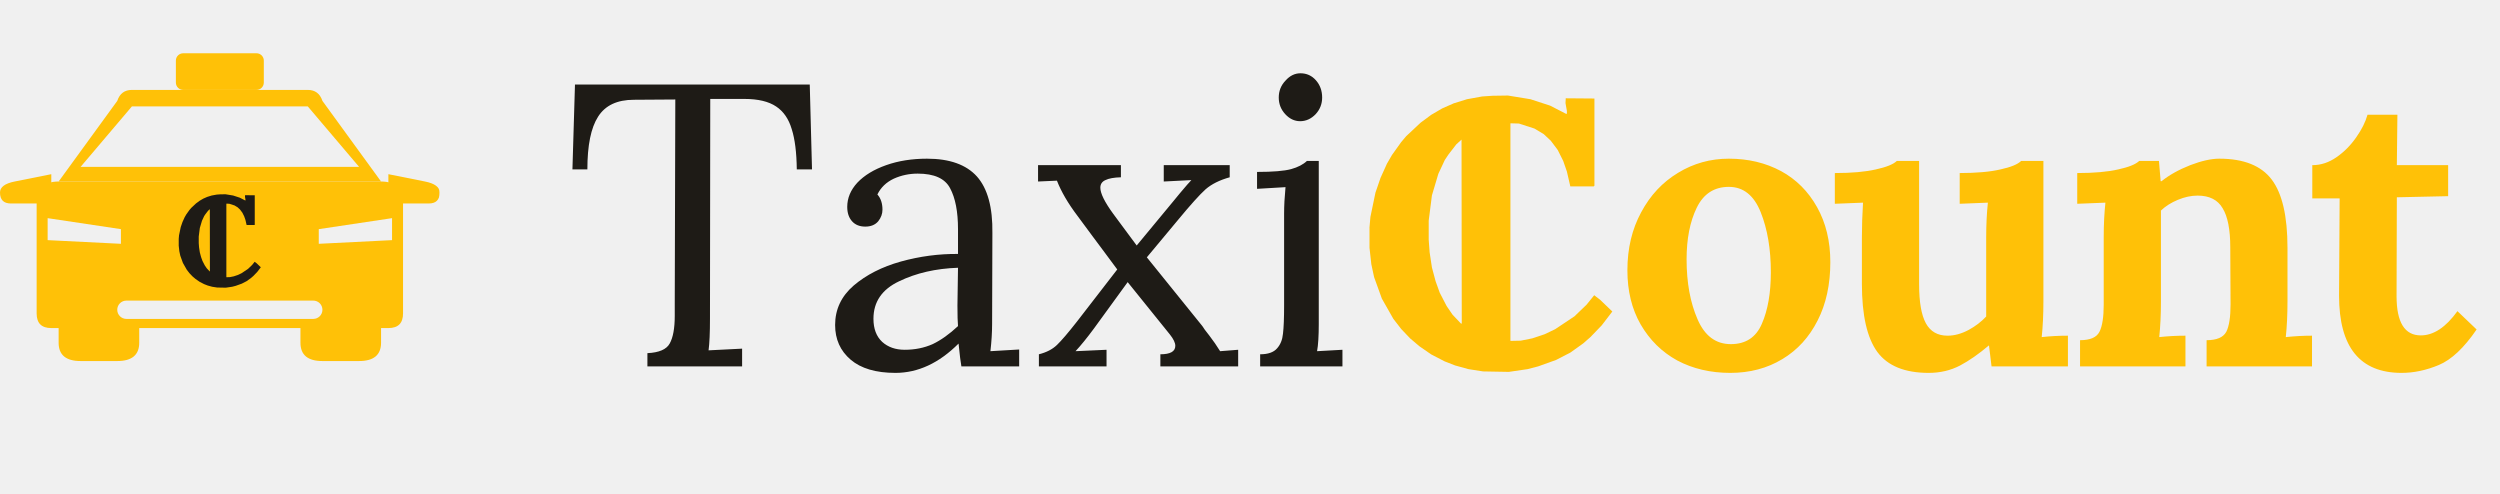
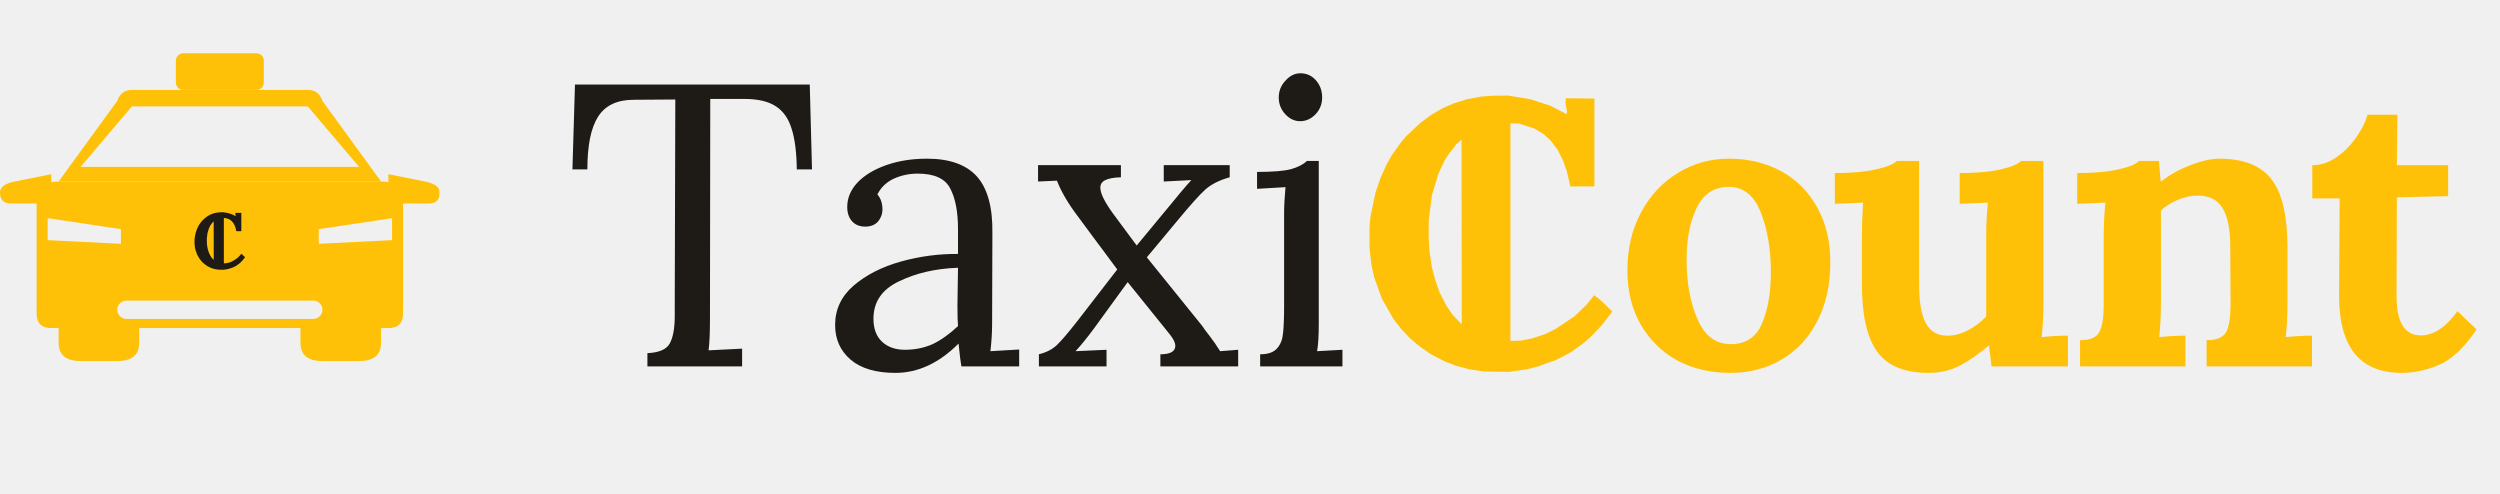
<svg xmlns="http://www.w3.org/2000/svg" viewBox="0 0 887 175" width="887" height="175">
  <g transform="translate(0,2) scale(1.3)">
    <defs>
      <mask id="m3">
        <rect width="120" height="120" fill="#000" />
        <g fill="#fff">
          <rect x="48" y="13" width="24" height="10" rx="2" />
          <path d="M16 48 L32 26 Q33 23 36 23 L84 23 Q87 23 88 26 L104 48 Z" />
          <path d="M10 54 Q10 48 16 48 L104 48 Q110 48 110 54 L110 84 Q110 88 106 88 L14 88 Q10 88 10 84 Z" />
          <path d="M14 46 L4 48 Q0 48.8 0 51 Q0 54 3 54 L14 54 Z" />
          <path d="M106 46 L116 48 Q120 48.8 120 51 Q120 54 117 54 L106 54 Z" />
          <path d="M16 84 L38 84 L38 92 Q38 97 32 97 L22 97 Q16 97 16 92 Z" />
          <path d="M82 84 L104 84 L104 92 Q104 97 98 97 L88 97 Q82 97 82 92 Z" />
        </g>
        <g fill="#000">
          <path d="M22 44 L36 27.5 L84 27.5 L98 44 Z" />
          <path d="M13 58 L33 61 L33 65 L13 64 Z" />
          <path d="M107 58 L87 61 L87 65 L107 64 Z" />
          <rect x="32" y="80.5" width="56" height="5" rx="2.5" />
        </g>
      </mask>
    </defs>
    <rect width="120" height="120" fill="#FFC107" mask="url(#m3)" />
-     <g transform="translate(60,64.25) scale(0.04235) translate(-270.5,-307)">
+     <g transform="translate(60,64.25) scale(0.026059) translate(-270.5,-307)">
      <path fill="#1E1B16" fill-rule="evenodd" d="M273.5,6.0L307.0,5.5L356.0,13.5L399.0,27.5L434.0,45.5L435.5,45.0L435.5,39.0L432.5,22.0L433.0,11.5L495.5,12.0L495.5,202.0L494.0,203.5L443.0,203.5L435.5,171.0L427.5,148.0L415.5,124.0L400.5,104.0L385.0,89.5L365.0,77.5L331.0,66.5L312.5,66.0L312.5,540.0L335.0,539.5L360.0,534.5L387.0,525.5L410.0,514.5L452.0,486.5L478.5,461.0L495.0,440.5L508.0,450.5L534.5,476.0L511.5,506.0L487.0,531.5L471.0,545.5L443.0,565.5L412.0,581.5L373.0,595.5L350.0,601.5L309.0,607.5L253.0,606.5L221.0,601.5L192.0,593.5L169.0,584.5L140.0,569.5L114.0,551.5L94.0,534.5L74.5,514.0L57.5,492.0L32.5,448.0L15.5,401.0L9.5,373.0L5.5,337.0L5.5,293.0L7.5,270.0L18.5,217.0L29.5,185.0L43.5,154.0L54.5,135.0L74.5,107.0L85.5,94.0L117.0,64.5L140.0,47.5L164.0,33.5L189.0,22.5L218.0,13.5L251.0,7.5ZM206.0,101.5L194.5,112.0L177.5,134.0L169.5,146.0L155.5,176.0L141.5,223.0L134.5,278.0L134.5,320.0L136.5,347.0L141.5,380.0L149.5,410.0L158.5,435.0L173.5,464.0L186.5,483.0L205.0,502.5L206.5,502.0Z" />
    </g>
  </g>
  <g transform="translate(200,130)">
    <path fill="#1E1B16" d="M29.7,-4.7Q35.9,-5 37.6,-8.1Q39.4,-11.3 39.4,-17.9L39.4,-22.3L39.6,-94.7L24.9,-94.6Q16,-94.6 12.2,-88.6Q8.4,-82.7 8.4,-69.9L3.1,-69.9L4,-100L87.3,-100L88.1,-69.9L82.7,-69.9Q82.6,-78.9 80.9,-84.2Q79.3,-89.6 75.4,-92.2Q71.4,-94.9 64.1,-94.9L52,-94.9L51.9,-17Q51.9,-9.4 51.4,-5.7L63.3,-6.3L63.3,0L29.7,0L29.7,-4.7ZM96.3,-14.7Q96.3,-23 102.9,-28.7Q109.6,-34.4 119.6,-37.2Q129.7,-40 139.9,-39.9L139.9,-48.7Q139.9,-58 137.1,-63.2Q134.4,-68.4 125.6,-68.4Q121.1,-68.4 117.1,-66.6Q113.1,-64.7 111.3,-61Q113.1,-59 113.1,-55.6Q113.1,-53.4 111.6,-51.5Q110,-49.6 107,-49.6Q104,-49.6 102.3,-51.5Q100.6,-53.4 100.6,-56.6Q100.6,-61.3 104.2,-65.2Q107.9,-69.1 114.4,-71.4Q120.9,-73.7 128.9,-73.7Q140.9,-73.7 146.6,-67.4Q152.3,-61 152.1,-47.3L152,-15.1Q152,-10.6 151.4,-5.4L161.6,-6L161.6,0L141.1,0Q140.7,-2.1 140.1,-8.1Q129.7,2.3 117.7,2.3Q107.3,2.3 101.8,-2.4Q96.3,-7.1 96.3,-14.7ZM139.9,-14.3Q139.7,-16.4 139.7,-21.6L139.9,-35Q128.1,-34.6 119,-30.2Q109.9,-25.9 109.9,-16.9Q109.9,-11.6 113,-8.7Q116.1,-5.9 121,-5.9Q126.4,-5.9 130.9,-7.9Q135.3,-10 139.9,-14.3ZM168.6,-4.3Q172.6,-5.3 175,-7.6Q177.4,-9.9 182.1,-15.9L196.4,-34.4Q194,-37.6 191.8,-40.6Q189.6,-43.6 187.7,-46.1L182.3,-53.4Q177.3,-60 175,-65.9L168.3,-65.6L168.3,-71.4L197.7,-71.4L197.7,-67.1Q194,-67 192.2,-66.1Q190.4,-65.3 190.4,-63.4Q190.4,-60.4 195,-54.1L203.3,-42.9L216.3,-58.6L218.6,-61.4Q221.7,-65.1 222.7,-66.1L212.9,-65.6L212.9,-71.4L236.3,-71.4L236.3,-67.1Q230.9,-65.6 227.7,-62.8Q224.6,-60 217.9,-51.9L206.9,-38.7L226.6,-14.3Q227.1,-13.4 229.1,-10.9Q231.1,-8.3 232.9,-5.4L239.3,-5.9L239.3,0L211.7,0L211.7,-4.3Q217,-4.3 217,-7.3Q217,-8.9 215.1,-11.3L200.1,-29.9L188.1,-13.4Q184.4,-8.4 181.6,-5.4L192.6,-5.9L192.6,0L168.6,0L168.6,-4.3ZM253.7,-95.4Q253.7,-98.9 256.1,-101.4Q258.4,-104 261.4,-104Q264.7,-104 266.9,-101.5Q269.1,-99 269.1,-95.4Q269.1,-92 266.8,-89.5Q264.4,-87 261.3,-87Q258.3,-87 256,-89.5Q253.7,-92 253.7,-95.4ZM247.1,-4.3Q251.3,-4.3 253.1,-6.4Q254.9,-8.4 255.2,-11.6Q255.6,-14.9 255.6,-21.7L255.6,-54.3Q255.6,-58.4 256.1,-63.6L246,-63L246,-69Q254.4,-69 258.1,-70Q261.7,-71 263.7,-72.9L267.9,-72.9L267.9,-15.1Q267.9,-8.7 267.3,-5.4L276.3,-5.9L276.3,0L247.1,0L247.1,-4.3Z" />
    <g transform="translate(285,0)">
      <g transform="translate(0,-97) scale(0.16287)">
        <path fill="#FFC107" fill-rule="evenodd" d="M273.5,6.0L307.0,5.5L356.0,13.5L399.0,27.5L434.0,45.5L435.5,45.0L435.5,39.0L432.5,22.0L433.0,11.5L495.5,12.0L495.5,202.0L494.0,203.5L443.0,203.5L435.5,171.0L427.5,148.0L415.5,124.0L400.5,104.0L385.0,89.5L365.0,77.5L331.0,66.5L312.5,66.0L312.5,540.0L335.0,539.5L360.0,534.5L387.0,525.5L410.0,514.5L452.0,486.5L478.5,461.0L495.0,440.5L508.0,450.5L534.5,476.0L511.5,506.0L487.0,531.5L471.0,545.5L443.0,565.5L412.0,581.5L373.0,595.5L350.0,601.5L309.0,607.5L253.0,606.5L221.0,601.5L192.0,593.5L169.0,584.5L140.0,569.5L114.0,551.5L94.0,534.5L74.5,514.0L57.5,492.0L32.5,448.0L15.5,401.0L9.5,373.0L5.5,337.0L5.5,293.0L7.5,270.0L18.5,217.0L29.5,185.0L43.5,154.0L54.5,135.0L74.5,107.0L85.5,94.0L117.0,64.5L140.0,47.5L164.0,33.5L189.0,22.5L218.0,13.5L251.0,7.5ZM206.0,101.5L194.5,112.0L177.5,134.0L169.5,146.0L155.5,176.0L141.5,223.0L134.5,278.0L134.5,320.0L136.5,347.0L141.5,380.0L149.5,410.0L158.5,435.0L173.5,464.0L186.5,483.0L205.0,502.5L206.5,502.0Z" />
      </g>
    </g>
    <g transform="translate(373,0)">
      <path fill="#FFC107" d="M4.4,-34.1Q4.4,-45.7 9.3,-54.7Q14.1,-63.7 22.4,-68.7Q30.6,-73.7 40.4,-73.7Q50.7,-73.7 58.9,-69.3Q67,-64.9 71.7,-56.5Q76.4,-48.1 76.4,-37Q76.4,-25.1 71.9,-16.3Q67.4,-7.4 59.4,-2.6Q51.3,2.3 40.9,2.3Q30.4,2.3 22.1,-2.1Q13.9,-6.6 9.1,-14.9Q4.4,-23.1 4.4,-34.1ZM55.3,-33.4Q55.3,-45.7 51.7,-54.7Q48.1,-63.7 40.4,-63.7Q32.6,-63.7 29,-56.3Q25.4,-48.9 25.4,-38Q25.4,-25.6 29.3,-16.7Q33.1,-7.9 41.1,-7.9Q49,-7.9 52.1,-15.1Q55.3,-22.4 55.3,-33.4ZM87.6,-29.3L87.6,-45.7Q87.6,-51.7 88,-58.1L78,-57.7L78,-68.6Q87,-68.6 92.6,-69.9Q98.1,-71.1 100,-72.9L107.9,-72.9L107.9,-29.1Q107.9,-19.7 110.3,-15.3Q112.7,-10.9 118,-10.9Q121.6,-10.9 125.4,-12.9Q129.1,-14.9 131.7,-17.7L131.7,-45.7Q131.7,-52.4 132.3,-58.1L122.3,-57.7L122.3,-68.6Q131.3,-68.6 136.8,-69.9Q142.3,-71.1 144.1,-72.9L152,-72.9L152,-23Q152,-16.1 151.4,-10.4Q156,-10.9 160.7,-10.9L160.7,0L133.6,0L132.7,-7.4L132.6,-7.4Q127.3,-2.9 122.4,-0.3Q117.4,2.3 111.3,2.3Q98.6,2.3 93.1,-5.1Q87.6,-12.6 87.6,-29.3ZM165,-9.3Q170.4,-9.3 171.9,-12.3Q173.4,-15.3 173.4,-22L173.4,-46Q173.4,-52.4 174,-58.1L164,-57.7L164,-68.6Q173,-68.6 178.6,-69.9Q184.1,-71.1 186,-72.9L193,-72.9Q193,-72.6 193.6,-65.7L193.9,-65.7Q198,-69 204.1,-71.4Q210.1,-73.7 214.4,-73.7Q227.4,-73.7 233,-66.3Q238.6,-58.9 238.6,-42.1L238.6,-23Q238.6,-16.1 238,-10.4Q242.7,-10.9 247.3,-10.9L247.3,0L209.9,0L209.9,-9.3Q215.3,-9.3 216.9,-12.3Q218.4,-15.3 218.4,-22L218.3,-42.3Q218.3,-51.7 215.6,-56.1Q213,-60.6 206.7,-60.6Q203.3,-60.6 199.7,-59.1Q196.1,-57.6 193.7,-55.3L193.7,-23Q193.7,-16.1 193.1,-10.4Q197.7,-10.9 202.4,-10.9L202.4,0L165,0L165,-9.3ZM256.9,-25.1L257.1,-59.6L247.4,-59.6L247.4,-71.4Q252,-71.4 256.1,-74.3Q260.1,-77.1 263,-81.3Q265.9,-85.4 267,-89.3L277.6,-89.3L277.4,-71.4L295.6,-71.4L295.6,-60.4L277.4,-60L277.3,-24.9Q277.3,-11 285.9,-11Q292.7,-11 298.9,-19.6L305.7,-13.1Q299,-3.3 292.3,-0.5Q285.6,2.3 279.1,2.3Q256.9,2.3 256.9,-25.1Z" />
    </g>
  </g>
</svg>
